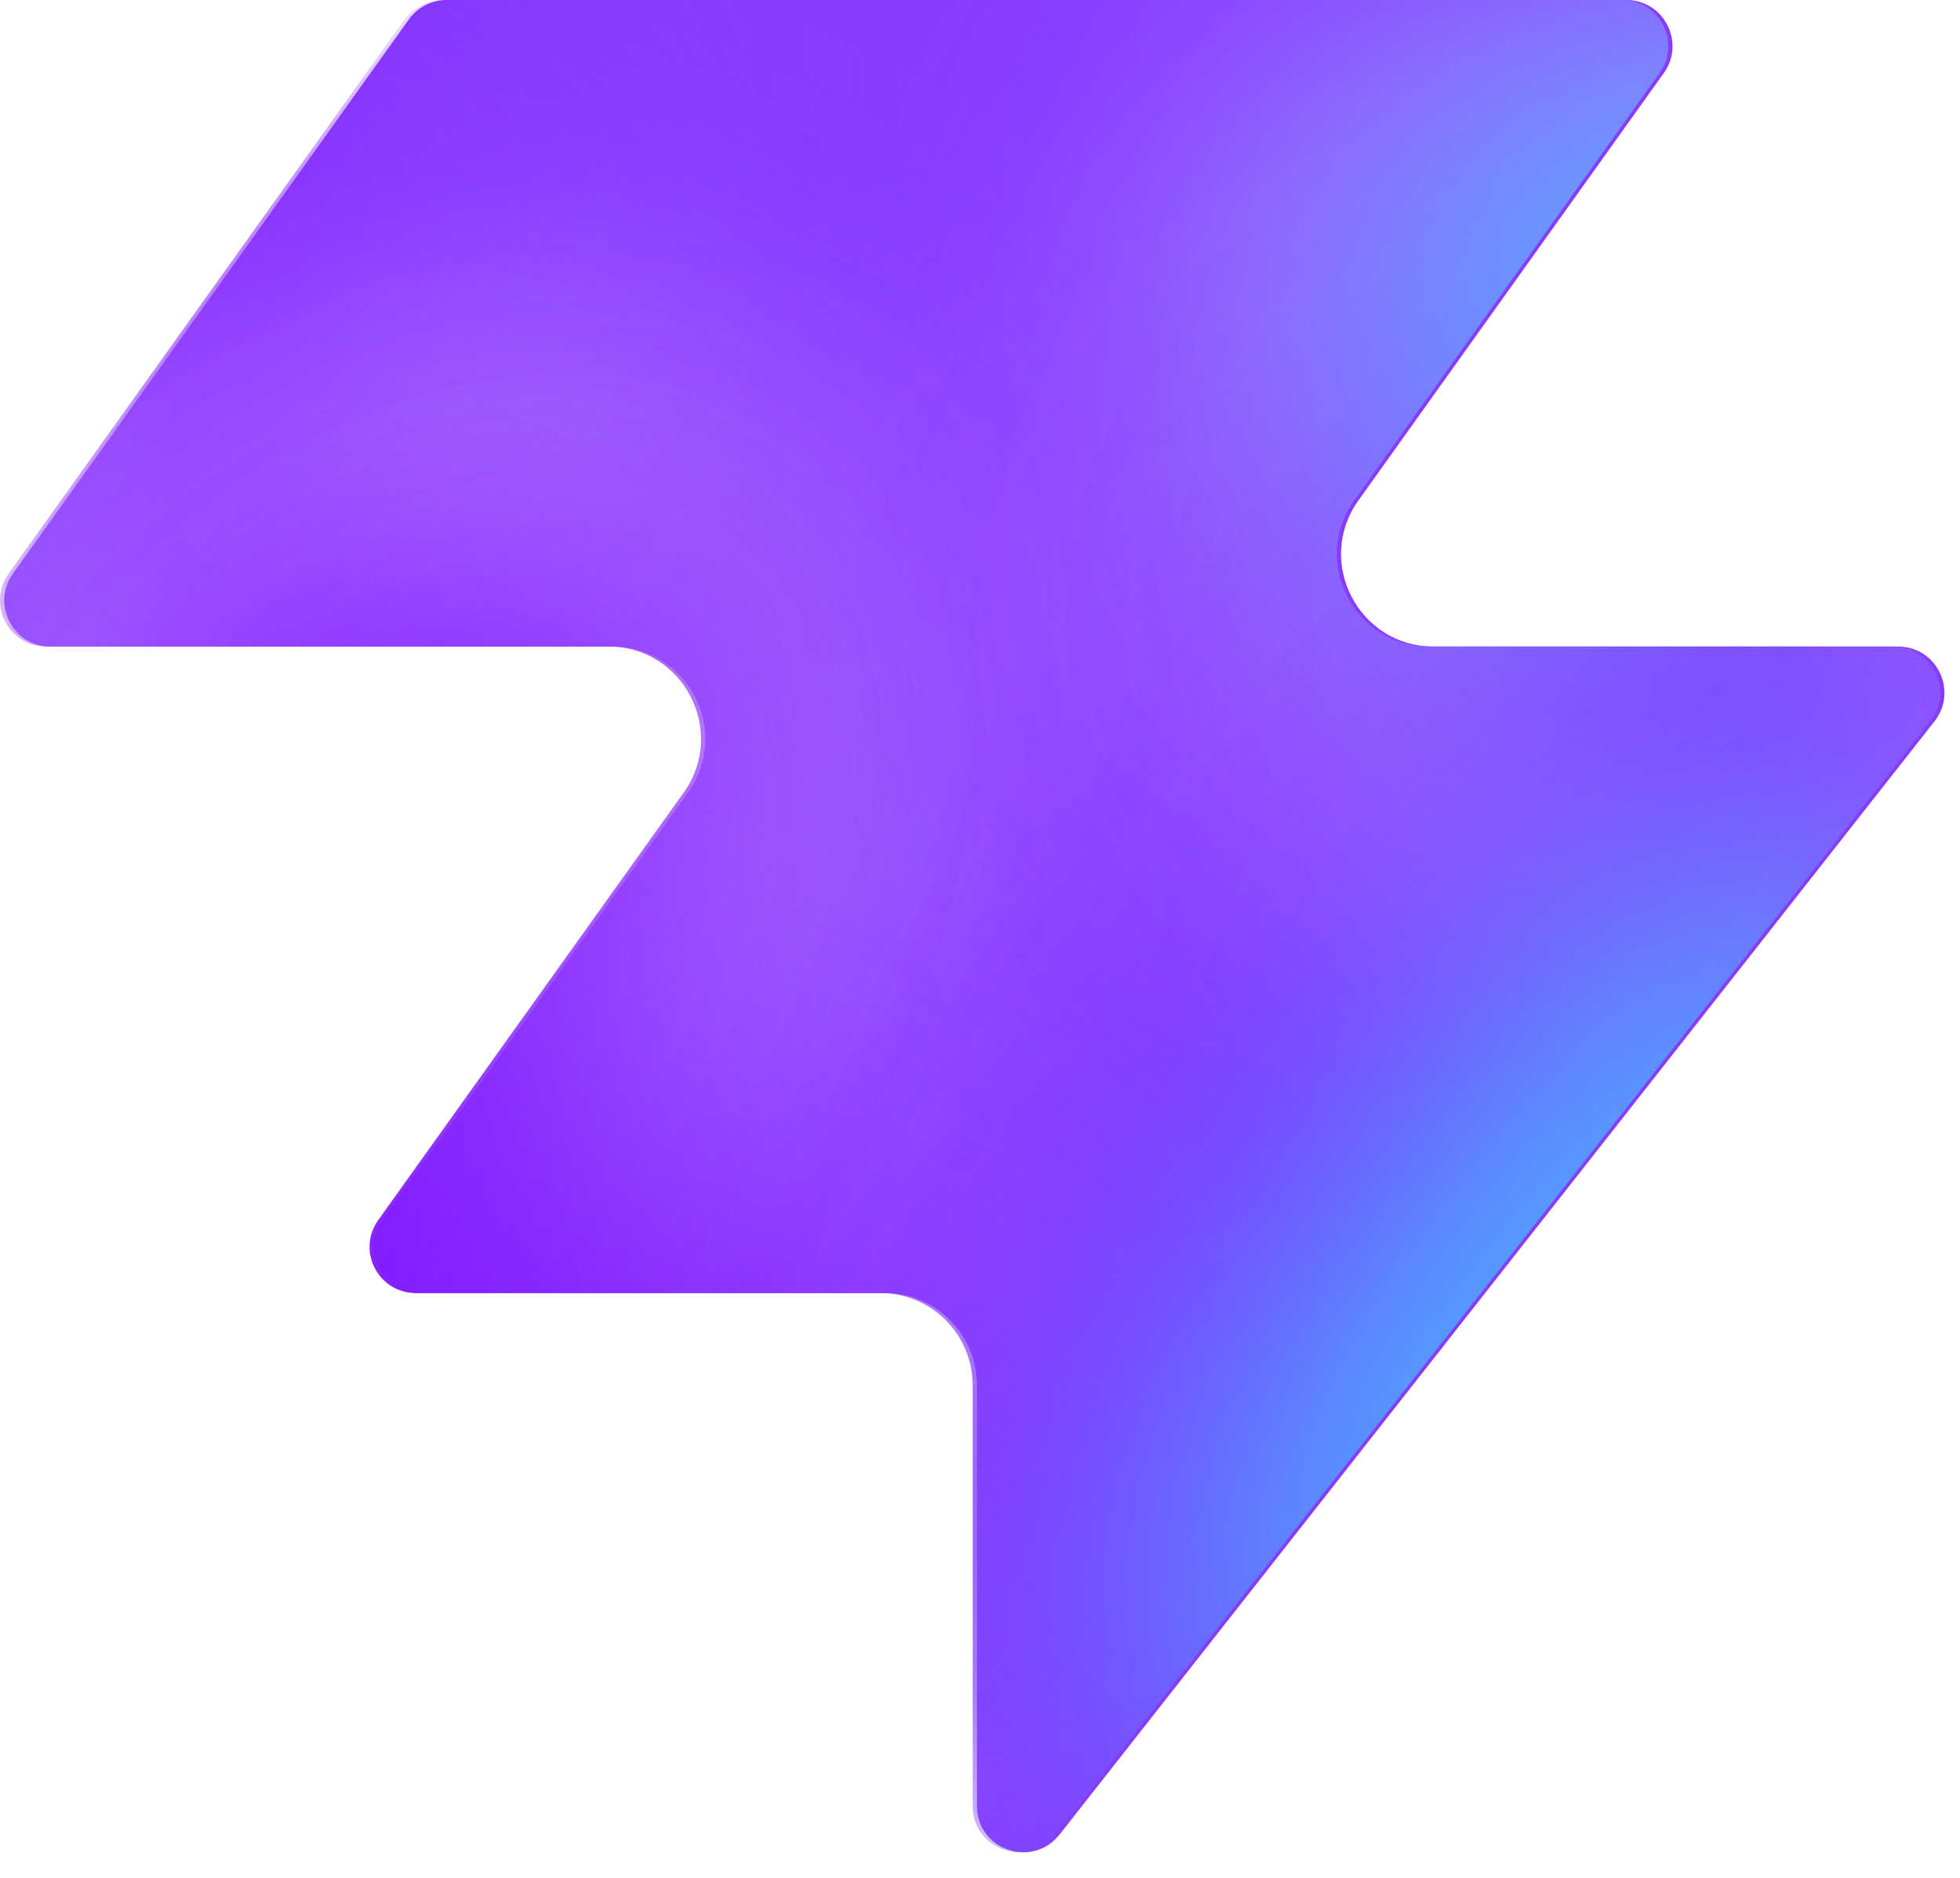
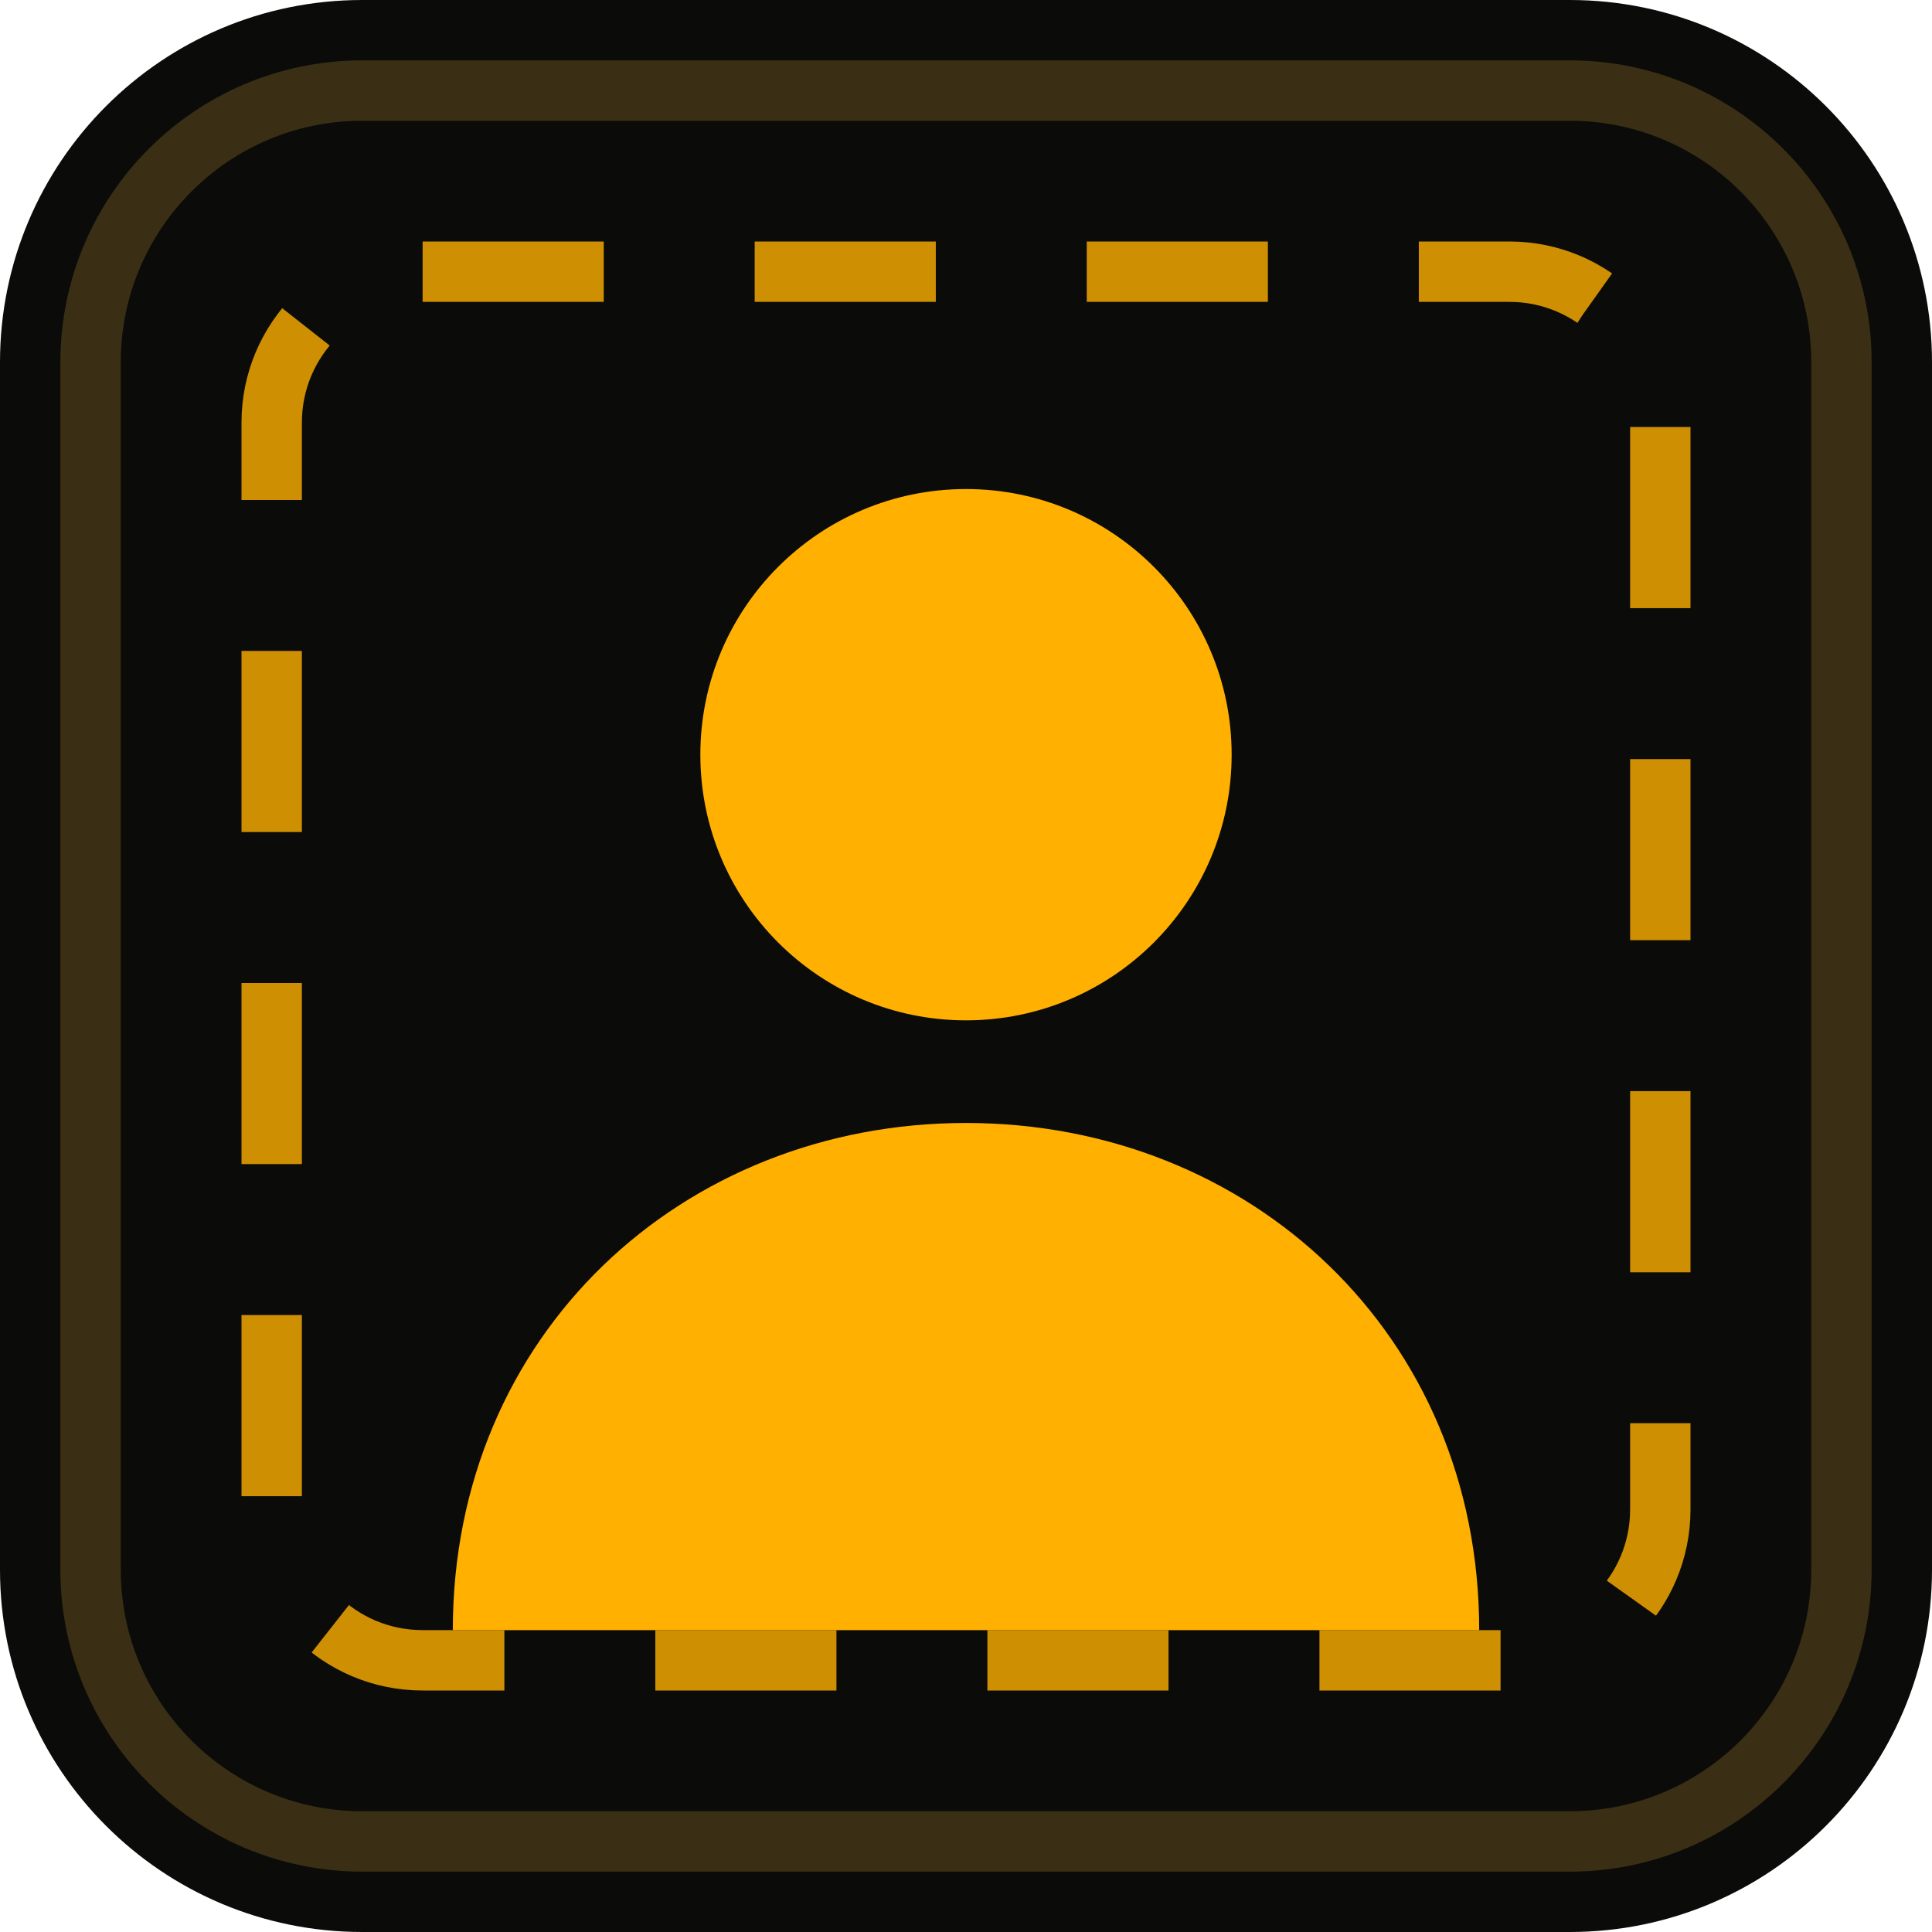
- <svg xmlns="http://www.w3.org/2000/svg" width="48" height="46" fill="none" viewBox="0 0 48 46">
-   <path fill="#863bff" d="M25.946 44.938c-.664.845-2.021.375-2.021-.698V33.937a2.26 2.26 0 0 0-2.262-2.262H10.287c-.92 0-1.456-1.04-.92-1.788l7.48-10.471c1.07-1.497 0-3.578-1.842-3.578H1.237c-.92 0-1.456-1.04-.92-1.788L10.013.474c.214-.297.556-.474.92-.474h28.894c.92 0 1.456 1.04.92 1.788l-7.48 10.471c-1.07 1.498 0 3.579 1.842 3.579h11.377c.943 0 1.473 1.088.89 1.83L25.947 44.94z" style="fill:#863bff;fill:color(display-p3 .525 .23 1);fill-opacity:1" />
-   <mask id="a" width="48" height="46" x="0" y="0" maskUnits="userSpaceOnUse" style="mask-type:alpha">
-     <path fill="#000" d="M25.842 44.938c-.664.844-2.021.375-2.021-.698V33.937a2.26 2.26 0 0 0-2.262-2.262H10.183c-.92 0-1.456-1.04-.92-1.788l7.48-10.471c1.07-1.498 0-3.579-1.842-3.579H1.133c-.92 0-1.456-1.04-.92-1.787L9.91.473c.214-.297.556-.474.92-.474h28.894c.92 0 1.456 1.04.92 1.788l-7.48 10.471c-1.07 1.498 0 3.578 1.842 3.578h11.377c.943 0 1.473 1.088.89 1.832L25.843 44.94z" style="fill:#000;fill-opacity:1" />
-   </mask>
-   <g mask="url(#a)">
-     <g filter="url(#b)">
-       <ellipse cx="5.508" cy="14.704" fill="#ede6ff" rx="5.508" ry="14.704" style="fill:#ede6ff;fill:color(display-p3 .927 .903 1);fill-opacity:1" transform="matrix(.00324 1 1 -.00324 -4.47 31.516)" />
-     </g>
-     <g filter="url(#c)">
-       <ellipse cx="10.399" cy="29.851" fill="#ede6ff" rx="10.399" ry="29.851" style="fill:#ede6ff;fill:color(display-p3 .927 .903 1);fill-opacity:1" transform="matrix(.00324 1 1 -.00324 -39.328 7.883)" />
-     </g>
-     <g filter="url(#d)">
-       <ellipse cx="5.508" cy="30.487" fill="#7e14ff" rx="5.508" ry="30.487" style="fill:#7e14ff;fill:color(display-p3 .492 .077 1);fill-opacity:1" transform="rotate(89.814 -25.913 -14.639)scale(1 -1)" />
-     </g>
-     <g filter="url(#e)">
-       <ellipse cx="5.508" cy="30.599" fill="#7e14ff" rx="5.508" ry="30.599" style="fill:#7e14ff;fill:color(display-p3 .492 .077 1);fill-opacity:1" transform="rotate(89.814 -32.644 -3.334)scale(1 -1)" />
-     </g>
-     <g filter="url(#f)">
-       <ellipse cx="5.508" cy="30.599" fill="#7e14ff" rx="5.508" ry="30.599" style="fill:#7e14ff;fill:color(display-p3 .492 .077 1);fill-opacity:1" transform="matrix(.00324 1 1 -.00324 -34.34 30.47)" />
-     </g>
-     <g filter="url(#g)">
-       <ellipse cx="14.072" cy="22.078" fill="#ede6ff" rx="14.072" ry="22.078" style="fill:#ede6ff;fill:color(display-p3 .927 .903 1);fill-opacity:1" transform="rotate(93.35 24.506 48.493)scale(-1 1)" />
-     </g>
-     <g filter="url(#h)">
-       <ellipse cx="3.47" cy="21.501" fill="#7e14ff" rx="3.47" ry="21.501" style="fill:#7e14ff;fill:color(display-p3 .492 .077 1);fill-opacity:1" transform="rotate(89.009 28.708 47.59)scale(-1 1)" />
-     </g>
-     <g filter="url(#i)">
-       <ellipse cx="3.47" cy="21.501" fill="#7e14ff" rx="3.47" ry="21.501" style="fill:#7e14ff;fill:color(display-p3 .492 .077 1);fill-opacity:1" transform="rotate(89.009 28.708 47.59)scale(-1 1)" />
-     </g>
-     <g filter="url(#j)">
-       <ellipse cx=".387" cy="8.972" fill="#7e14ff" rx="4.407" ry="29.108" style="fill:#7e14ff;fill:color(display-p3 .492 .077 1);fill-opacity:1" transform="rotate(39.51 .387 8.972)" />
-     </g>
-     <g filter="url(#k)">
-       <ellipse cx="47.523" cy="-6.092" fill="#7e14ff" rx="4.407" ry="29.108" style="fill:#7e14ff;fill:color(display-p3 .492 .077 1);fill-opacity:1" transform="rotate(37.892 47.523 -6.092)" />
-     </g>
-     <g filter="url(#l)">
-       <ellipse cx="41.412" cy="6.333" fill="#47bfff" rx="5.971" ry="9.665" style="fill:#47bfff;fill:color(display-p3 .28 .748 1);fill-opacity:1" transform="rotate(37.892 41.412 6.333)" />
-     </g>
-     <g filter="url(#m)">
-       <ellipse cx="-1.879" cy="38.332" fill="#7e14ff" rx="4.407" ry="29.108" style="fill:#7e14ff;fill:color(display-p3 .492 .077 1);fill-opacity:1" transform="rotate(37.892 -1.88 38.332)" />
-     </g>
-     <g filter="url(#n)">
-       <ellipse cx="-1.879" cy="38.332" fill="#7e14ff" rx="4.407" ry="29.108" style="fill:#7e14ff;fill:color(display-p3 .492 .077 1);fill-opacity:1" transform="rotate(37.892 -1.88 38.332)" />
-     </g>
-     <g filter="url(#o)">
-       <ellipse cx="35.651" cy="29.907" fill="#7e14ff" rx="4.407" ry="29.108" style="fill:#7e14ff;fill:color(display-p3 .492 .077 1);fill-opacity:1" transform="rotate(37.892 35.651 29.907)" />
-     </g>
-     <g filter="url(#p)">
-       <ellipse cx="38.418" cy="32.4" fill="#47bfff" rx="5.971" ry="15.297" style="fill:#47bfff;fill:color(display-p3 .28 .748 1);fill-opacity:1" transform="rotate(37.892 38.418 32.4)" />
-     </g>
+ <svg xmlns="http://www.w3.org/2000/svg" width="32" height="32" viewBox="0 0 32 32">
+   <rect width="32" height="32" rx="6" fill="#0b0b0a" />
+   <rect x="1.5" y="1.5" width="29" height="29" rx="4.5" fill="none" stroke="#3a2f14" stroke-width="1" />
+   <rect x="4.5" y="4.5" width="23" height="23" rx="2.5" fill="none" stroke="#ffb000" stroke-width="1" stroke-dasharray="3 2.5" opacity="0.8" />
+   <g fill="#ffb000">
+     <circle cx="16" cy="12.5" r="4.4" />
+     <path d="M7.5 27c0-4.9 3.8-8.4 8.5-8.4s8.5 3.5 8.5 8.4z" />
  </g>
-   <defs>
-     <filter id="b" width="60.045" height="41.654" x="-19.77" y="16.149" color-interpolation-filters="sRGB" filterUnits="userSpaceOnUse">
-       <feFlood flood-opacity="0" result="BackgroundImageFix" />
-       <feBlend in="SourceGraphic" in2="BackgroundImageFix" result="shape" />
-       <feGaussianBlur result="effect1_foregroundBlur_2002_17158" stdDeviation="7.659" />
-     </filter>
-     <filter id="c" width="90.34" height="51.437" x="-54.613" y="-7.533" color-interpolation-filters="sRGB" filterUnits="userSpaceOnUse">
-       <feFlood flood-opacity="0" result="BackgroundImageFix" />
-       <feBlend in="SourceGraphic" in2="BackgroundImageFix" result="shape" />
-       <feGaussianBlur result="effect1_foregroundBlur_2002_17158" stdDeviation="7.659" />
-     </filter>
-     <filter id="d" width="79.355" height="29.4" x="-49.64" y="2.03" color-interpolation-filters="sRGB" filterUnits="userSpaceOnUse">
-       <feFlood flood-opacity="0" result="BackgroundImageFix" />
-       <feBlend in="SourceGraphic" in2="BackgroundImageFix" result="shape" />
-       <feGaussianBlur result="effect1_foregroundBlur_2002_17158" stdDeviation="4.596" />
-     </filter>
-     <filter id="e" width="79.579" height="29.4" x="-45.045" y="20.029" color-interpolation-filters="sRGB" filterUnits="userSpaceOnUse">
-       <feFlood flood-opacity="0" result="BackgroundImageFix" />
-       <feBlend in="SourceGraphic" in2="BackgroundImageFix" result="shape" />
-       <feGaussianBlur result="effect1_foregroundBlur_2002_17158" stdDeviation="4.596" />
-     </filter>
-     <filter id="f" width="79.579" height="29.4" x="-43.513" y="21.178" color-interpolation-filters="sRGB" filterUnits="userSpaceOnUse">
-       <feFlood flood-opacity="0" result="BackgroundImageFix" />
-       <feBlend in="SourceGraphic" in2="BackgroundImageFix" result="shape" />
-       <feGaussianBlur result="effect1_foregroundBlur_2002_17158" stdDeviation="4.596" />
-     </filter>
-     <filter id="g" width="74.749" height="58.852" x="15.756" y="-17.901" color-interpolation-filters="sRGB" filterUnits="userSpaceOnUse">
-       <feFlood flood-opacity="0" result="BackgroundImageFix" />
-       <feBlend in="SourceGraphic" in2="BackgroundImageFix" result="shape" />
-       <feGaussianBlur result="effect1_foregroundBlur_2002_17158" stdDeviation="7.659" />
-     </filter>
-     <filter id="h" width="61.377" height="25.362" x="23.548" y="2.284" color-interpolation-filters="sRGB" filterUnits="userSpaceOnUse">
-       <feFlood flood-opacity="0" result="BackgroundImageFix" />
-       <feBlend in="SourceGraphic" in2="BackgroundImageFix" result="shape" />
-       <feGaussianBlur result="effect1_foregroundBlur_2002_17158" stdDeviation="4.596" />
-     </filter>
-     <filter id="i" width="61.377" height="25.362" x="23.548" y="2.284" color-interpolation-filters="sRGB" filterUnits="userSpaceOnUse">
-       <feFlood flood-opacity="0" result="BackgroundImageFix" />
-       <feBlend in="SourceGraphic" in2="BackgroundImageFix" result="shape" />
-       <feGaussianBlur result="effect1_foregroundBlur_2002_17158" stdDeviation="4.596" />
-     </filter>
-     <filter id="j" width="56.045" height="63.649" x="-27.636" y="-22.853" color-interpolation-filters="sRGB" filterUnits="userSpaceOnUse">
-       <feFlood flood-opacity="0" result="BackgroundImageFix" />
-       <feBlend in="SourceGraphic" in2="BackgroundImageFix" result="shape" />
-       <feGaussianBlur result="effect1_foregroundBlur_2002_17158" stdDeviation="4.596" />
-     </filter>
-     <filter id="k" width="54.814" height="64.646" x="20.116" y="-38.415" color-interpolation-filters="sRGB" filterUnits="userSpaceOnUse">
-       <feFlood flood-opacity="0" result="BackgroundImageFix" />
-       <feBlend in="SourceGraphic" in2="BackgroundImageFix" result="shape" />
-       <feGaussianBlur result="effect1_foregroundBlur_2002_17158" stdDeviation="4.596" />
-     </filter>
-     <filter id="l" width="33.541" height="35.313" x="24.641" y="-11.323" color-interpolation-filters="sRGB" filterUnits="userSpaceOnUse">
-       <feFlood flood-opacity="0" result="BackgroundImageFix" />
-       <feBlend in="SourceGraphic" in2="BackgroundImageFix" result="shape" />
-       <feGaussianBlur result="effect1_foregroundBlur_2002_17158" stdDeviation="4.596" />
-     </filter>
-     <filter id="m" width="54.814" height="64.646" x="-29.286" y="6.009" color-interpolation-filters="sRGB" filterUnits="userSpaceOnUse">
-       <feFlood flood-opacity="0" result="BackgroundImageFix" />
-       <feBlend in="SourceGraphic" in2="BackgroundImageFix" result="shape" />
-       <feGaussianBlur result="effect1_foregroundBlur_2002_17158" stdDeviation="4.596" />
-     </filter>
-     <filter id="n" width="54.814" height="64.646" x="-29.286" y="6.009" color-interpolation-filters="sRGB" filterUnits="userSpaceOnUse">
-       <feFlood flood-opacity="0" result="BackgroundImageFix" />
-       <feBlend in="SourceGraphic" in2="BackgroundImageFix" result="shape" />
-       <feGaussianBlur result="effect1_foregroundBlur_2002_17158" stdDeviation="4.596" />
-     </filter>
-     <filter id="o" width="54.814" height="64.646" x="8.244" y="-2.416" color-interpolation-filters="sRGB" filterUnits="userSpaceOnUse">
-       <feFlood flood-opacity="0" result="BackgroundImageFix" />
-       <feBlend in="SourceGraphic" in2="BackgroundImageFix" result="shape" />
-       <feGaussianBlur result="effect1_foregroundBlur_2002_17158" stdDeviation="4.596" />
-     </filter>
-     <filter id="p" width="39.409" height="43.623" x="18.713" y="10.588" color-interpolation-filters="sRGB" filterUnits="userSpaceOnUse">
-       <feFlood flood-opacity="0" result="BackgroundImageFix" />
-       <feBlend in="SourceGraphic" in2="BackgroundImageFix" result="shape" />
-       <feGaussianBlur result="effect1_foregroundBlur_2002_17158" stdDeviation="4.596" />
-     </filter>
-   </defs>
</svg>
